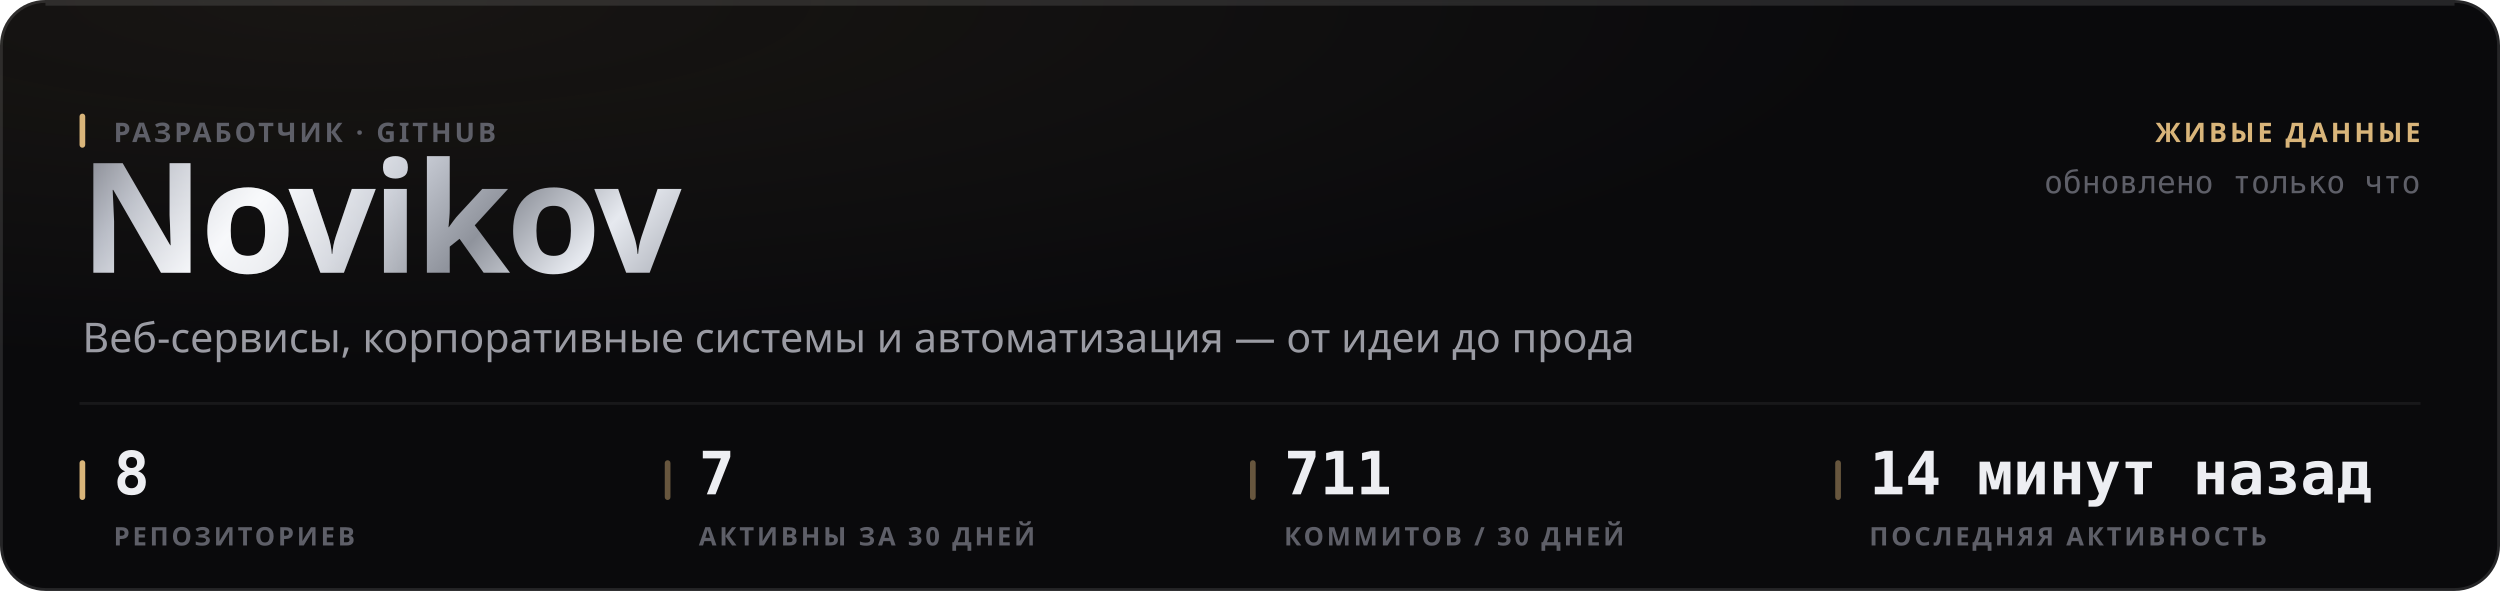
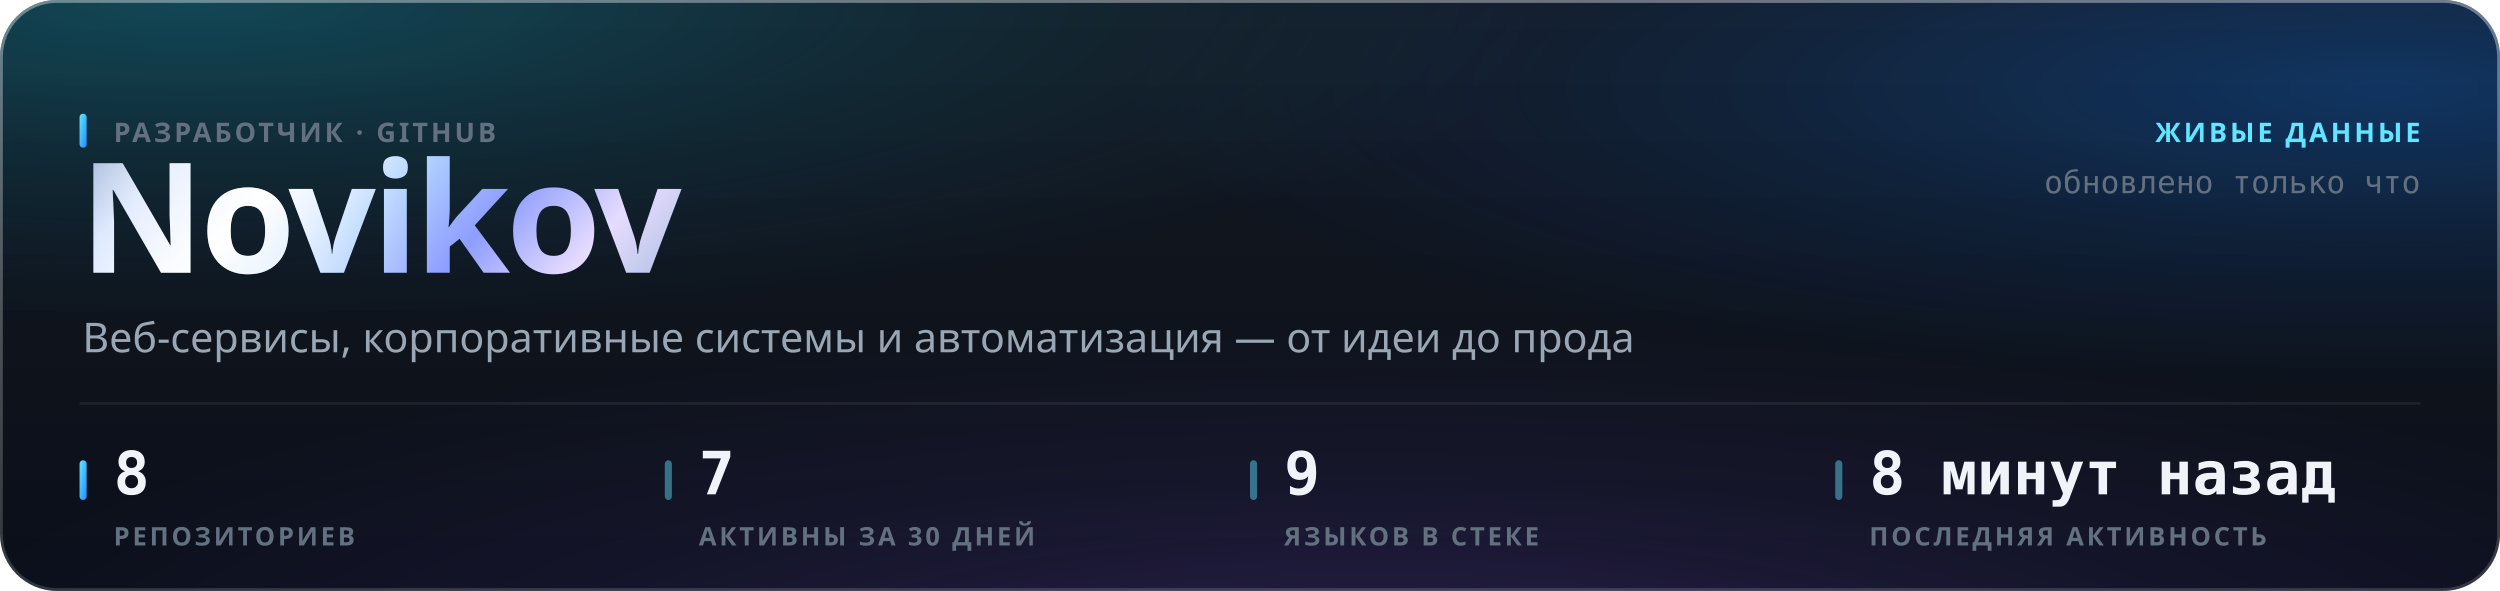
<svg xmlns="http://www.w3.org/2000/svg" width="880" height="208" viewBox="0 0 880 208" role="img">
  <style>
  text { font-family: -apple-system, BlinkMacSystemFont, 'Segoe UI', 'Noto Sans', Helvetica, Arial, sans-serif; }
  .mono { font-family: ui-monospace, 'SF Mono', 'Cascadia Mono', 'DejaVu Sans Mono', Menlo, Consolas, monospace; font-variant-numeric: tabular-nums; }
  .caps { letter-spacing: .1em; text-transform: uppercase; }

  @keyframes sheen  { from { transform: translateX(-120%); } to { transform: translateX(260%); } }
  @keyframes rise   { from { opacity: 0; transform: translateY(6px); } to { opacity: 1; transform: none; } }
  @keyframes slide  { from { opacity: 0; transform: translateX(-8px); } to { opacity: 1; transform: none; } }
  @keyframes grow   { from { transform: scaleY(0); } to { transform: scaleY(1); } }
  @keyframes widen  { from { transform: scaleX(0); } to { transform: scaleX(1); } }
  @keyframes draw   { from { stroke-dashoffset: 200; } to { stroke-dashoffset: 0; } }

  .sheen { animation: sheen 5.5s cubic-bezier(.45,0,.2,1) infinite; }
  .rise  { animation: rise .5s cubic-bezier(.16,1,.3,1) both; }
  .slide { animation: slide .42s cubic-bezier(.16,1,.3,1) both; }
  .bar   { transform-box: fill-box; transform-origin: 50% 100%;
           animation: grow .62s cubic-bezier(.16,1,.3,1) both; }
  .fill  { transform-box: fill-box; transform-origin: 0% 50%;
           animation: widen .8s cubic-bezier(.16,1,.3,1) both; }
  /* The hidden start state lives in the keyframes, never in the static rule.
     A renderer that ignores CSS animations then falls back to the FINISHED
     state — a drawn line, visible text — instead of an empty panel. */
  .spark { stroke-dasharray: 200;
           animation: draw 1.1s cubic-bezier(.16,1,.3,1) both; }

  @media (prefers-reduced-motion: reduce) {
    .sheen { animation: none; opacity: 0; }
    .rise, .slide, .bar, .fill, .spark { animation: none; opacity: 1; transform: none;
                                         stroke-dashoffset: 0; }
  }</style>
  <defs>
-     <filter id="grain1" x="0" y="0" width="100%" height="100%">
-       <feTurbulence type="fractalNoise" baseFrequency="0.82" numOctaves="3" stitchTiles="stitch" />
-       <feColorMatrix type="saturate" values="0" />
-     </filter>
-     <radialGradient id="wash2" cx="14%" cy="0%" r="62%">
-       <stop offset="0%" stop-color="#d9b57a" stop-opacity="0.07" />
-       <stop offset="100%" stop-color="#d9b57a" stop-opacity="0" />
+     <linearGradient id="accent1" x1="0" y1="0" x2="1" y2="1">
+       <stop offset="0%" stop-color="#61e6ff" />
+       <stop offset="100%" stop-color="#268bfc" />
+     </linearGradient>
+     <radialGradient id="aurora5" cx="0.08" cy="0" r="0.55">
+       <stop offset="0%" stop-color="#00bcdb" stop-opacity="0.28" />
+       <stop offset="55%" stop-color="#00bcdb" stop-opacity="0.098" />
+       <stop offset="100%" stop-color="#00bcdb" stop-opacity="0" />
    </radialGradient>
-     <linearGradient id="metal3" x1="0" y1="0" x2="1" y2="0.25">
-       <stop offset="0%" stop-color="#6e7078" />
-       <stop offset="16.667%" stop-color="#b4b8c2" />
-       <stop offset="33.333%" stop-color="#f2f4f8" />
-       <stop offset="50%" stop-color="#c7cbd4" />
-       <stop offset="66.667%" stop-color="#8f939c" />
-       <stop offset="83.333%" stop-color="#e6e9ef" />
-       <stop offset="100%" stop-color="#a7abb4" />
+     <radialGradient id="aurora6" cx="0.95" cy="0.15" r="0.5">
+       <stop offset="0%" stop-color="#0074f7" stop-opacity="0.3" />
+       <stop offset="55%" stop-color="#0074f7" stop-opacity="0.105" />
+       <stop offset="100%" stop-color="#0074f7" stop-opacity="0" />
+     </radialGradient>
+     <radialGradient id="aurora7" cx="0.55" cy="1.15" r="0.6">
+       <stop offset="0%" stop-color="#8851eb" stop-opacity="0.24" />
+       <stop offset="55%" stop-color="#8851eb" stop-opacity="0.084" />
+       <stop offset="100%" stop-color="#8851eb" stop-opacity="0" />
+     </radialGradient>
+     <linearGradient id="glass2" x1="0" y1="0" x2="0" y2="1">
+       <stop offset="0%" stop-color="#ffffff" stop-opacity="0.051" />
+       <stop offset="100%" stop-color="#ffffff" stop-opacity="0.01" />
    </linearGradient>
-     <linearGradient id="sheengrad5" x1="0" y1="0" x2="1" y2="0">
+     <linearGradient id="rim3" x1="0" y1="0" x2="0" y2="1">
+       <stop offset="0%" stop-color="#ffffff" stop-opacity="0.294" />
+       <stop offset="100%" stop-color="#ffffff" stop-opacity="0.04" />
+     </linearGradient>
+     <linearGradient id="spec4" x1="0" y1="0" x2="1" y2="0">
      <stop offset="0%" stop-color="#ffffff" stop-opacity="0" />
-       <stop offset="50%" stop-color="#ffffff" stop-opacity="0.5" />
+       <stop offset="35%" stop-color="#ffffff" stop-opacity="0.6" />
+       <stop offset="70%" stop-color="#ffffff" stop-opacity="0.21" />
      <stop offset="100%" stop-color="#ffffff" stop-opacity="0" />
    </linearGradient>
-     <clipPath id="wordclip4">
+     <linearGradient id="metal8" x1="0" y1="0" x2="1" y2="0.25">
+       <stop offset="0%" stop-color="#8fa3c7" />
+       <stop offset="16.667%" stop-color="#dce8ff" />
+       <stop offset="33.333%" stop-color="#ffffff" />
+       <stop offset="50%" stop-color="#b3d4ff" />
+       <stop offset="66.667%" stop-color="#8e9dff" />
+       <stop offset="83.333%" stop-color="#e6dcff" />
+       <stop offset="100%" stop-color="#a9bde0" />
+     </linearGradient>
+     <linearGradient id="sheengrad10" x1="0" y1="0" x2="1" y2="0">
+       <stop offset="0%" stop-color="#ffffff" stop-opacity="0" />
+       <stop offset="50%" stop-color="#ffffff" stop-opacity="0.6" />
+       <stop offset="100%" stop-color="#ffffff" stop-opacity="0" />
+     </linearGradient>
+     <clipPath id="wordclip9">
      <text x="28" y="96" font-size="54" font-weight="800" letter-spacing="-0.025em" font-family="-apple-system, BlinkMacSystemFont, 'Segoe UI', Helvetica, Arial, sans-serif">Novikov</text>
    </clipPath>
  </defs>
-   <rect width="880" height="208" rx="16" fill="#0a0a0c" />
-   <rect width="880" height="208" rx="16" fill="url(#wash2)" />
-   <rect width="880" height="208" rx="16" filter="url(#grain1)" opacity="0.05" style="mix-blend-mode:overlay" />
-   <rect x=".5" y=".5" width="879" height="207" rx="15.5" fill="none" stroke="rgba(255,255,255,0.11)" />
-   <path d="M16 1.5 H864" stroke="rgba(255,255,255,0.112)" stroke-width="1" fill="none" />
-   <g clip-path="url(#wordclip4)">
-     <rect x="28" y="42" width="248.651" height="70.2" fill="url(#metal3)" />
-     <rect class="sheen" x="28" y="42" width="124.325" height="70.2" fill="url(#sheengrad5)" />
+   <rect width="880" height="208" rx="20" fill="#070c16" />
+   <rect width="880" height="208" rx="20" fill="url(#aurora5)" />
+   <rect width="880" height="208" rx="20" fill="url(#aurora6)" />
+   <rect width="880" height="208" rx="20" fill="url(#aurora7)" />
+   <rect width="880" height="208" rx="20" fill="url(#glass2)" />
+   <rect x=".5" y=".5" width="879" height="207" rx="19.5" fill="none" stroke="rgba(255,255,255,0.12)" />
+   <rect x=".5" y=".5" width="879" height="207" rx="19.5" fill="none" stroke="url(#rim3)" />
+   <path d="M20 1 H860" stroke="url(#spec4)" stroke-width="1.2" fill="none" />
+   <g clip-path="url(#wordclip9)">
+     <rect x="28" y="42" width="248.651" height="70.2" fill="url(#metal8)" />
+     <rect class="sheen" x="28" y="42" width="124.325" height="70.2" fill="url(#sheengrad10)" />
  </g>
-   <rect x="28" y="40" width="2" height="12" rx="1" fill="#d9b57a" />
-   <text x="40" y="50" font-size="9.5" font-weight="600" fill="#5e5f68" letter-spacing="0.11em">РАЗРАБОТЧИК · GITHUB</text>
-   <text x="29" y="124" font-size="14.5" font-weight="400" fill="#9a9ba3">Веб-сервисы, корпоративные системы и автоматизация — от идеи до прода</text>
-   <text x="852" y="50" font-size="9.5" font-weight="600" fill="#d9b57a" text-anchor="end" letter-spacing="0.11em">ЖИВЫЕ ДАННЫЕ</text>
-   <text x="852" y="68" font-size="11" font-weight="400" fill="#5e5f68" text-anchor="end" class="mono">обновлено только что</text>
-   <path d="M28 142 H852" stroke="rgba(255,255,255,0.06)" stroke-width="1" />
-   <rect x="28" y="162" width="2" height="14" rx="1" fill="#d9b57a" />
-   <text x="40" y="174" font-size="21" font-weight="700" fill="#edeef2" class="mono rise" opacity="1">8</text>
-   <text x="40" y="192" font-size="9" font-weight="600" fill="#5e5f68" letter-spacing="0.11em">РЕПОЗИТОРИЕВ</text>
-   <rect x="234" y="162" width="2" height="14" rx="1" fill="rgba(217,181,122,0.45)" />
-   <text x="246" y="174" font-size="21" font-weight="700" fill="#edeef2" class="mono rise" opacity="1">7</text>
-   <text x="246" y="192" font-size="9" font-weight="600" fill="#5e5f68" letter-spacing="0.11em">АКТИВНЫ ЗА 30 ДНЕЙ</text>
-   <rect x="440" y="162" width="2" height="14" rx="1" fill="rgba(217,181,122,0.45)" />
-   <text x="452" y="174" font-size="21" font-weight="700" fill="#edeef2" class="mono rise" opacity="1">711</text>
-   <text x="452" y="192" font-size="9" font-weight="600" fill="#5e5f68" letter-spacing="0.11em">КОММИТОВ / 30 ДНЕЙ</text>
-   <rect x="646" y="162" width="2" height="14" rx="1" fill="rgba(217,181,122,0.45)" />
-   <text x="658" y="174" font-size="21" font-weight="700" fill="#edeef2" class="mono rise" opacity="1">14 минут назад</text>
-   <text x="658" y="192" font-size="9" font-weight="600" fill="#5e5f68" letter-spacing="0.11em">ПОСЛЕДНЯЯ АКТИВНОСТЬ</text>
+   <rect x="28" y="40" width="2.5" height="12" rx="1.25" fill="url(#accent1)" />
+   <text x="40" y="50" font-size="9.5" font-weight="600" fill="#637080" letter-spacing="0.11em">РАЗРАБОТЧИК · GITHUB</text>
+   <text x="29" y="124" font-size="14.5" font-weight="400" fill="#9aa6b4">Веб-сервисы, корпоративные системы и автоматизация — от идеи до прода</text>
+   <text x="852" y="50" font-size="9.5" font-weight="600" fill="#61e6ff" text-anchor="end" letter-spacing="0.11em">ЖИВЫЕ ДАННЫЕ</text>
+   <text x="852" y="68" font-size="11" font-weight="400" fill="#637080" text-anchor="end" class="mono">обновлено только что</text>
+   <path d="M28 142 H852" stroke="rgba(255,255,255,0.07)" stroke-width="1" />
+   <rect x="28" y="162" width="2.5" height="14" rx="1.25" fill="url(#accent1)" />
+   <text x="40" y="174" font-size="21" font-weight="700" fill="#f0f4f9" class="mono rise" opacity="1">8</text>
+   <text x="40" y="192" font-size="9" font-weight="600" fill="#637080" letter-spacing="0.11em">РЕПОЗИТОРИЕВ</text>
+   <rect x="234" y="162" width="2.5" height="14" rx="1.25" fill="rgba(97,230,255,0.45)" />
+   <text x="246" y="174" font-size="21" font-weight="700" fill="#f0f4f9" class="mono rise" opacity="1">7</text>
+   <text x="246" y="192" font-size="9" font-weight="600" fill="#637080" letter-spacing="0.11em">АКТИВНЫ ЗА 30 ДНЕЙ</text>
+   <rect x="440" y="162" width="2.5" height="14" rx="1.25" fill="rgba(97,230,255,0.45)" />
+   <text x="452" y="174" font-size="21" font-weight="700" fill="#f0f4f9" class="mono rise" opacity="1">9</text>
+   <text x="452" y="192" font-size="9" font-weight="600" fill="#637080" letter-spacing="0.11em">ЯЗЫКОВ В СТЕКЕ</text>
+   <rect x="646" y="162" width="2.5" height="14" rx="1.25" fill="rgba(97,230,255,0.45)" />
+   <text x="658" y="174" font-size="21" font-weight="700" fill="#f0f4f9" class="mono rise" opacity="1">8 минут назад</text>
+   <text x="658" y="192" font-size="9" font-weight="600" fill="#637080" letter-spacing="0.11em">ПОСЛЕДНЯЯ АКТИВНОСТЬ</text>
</svg>
